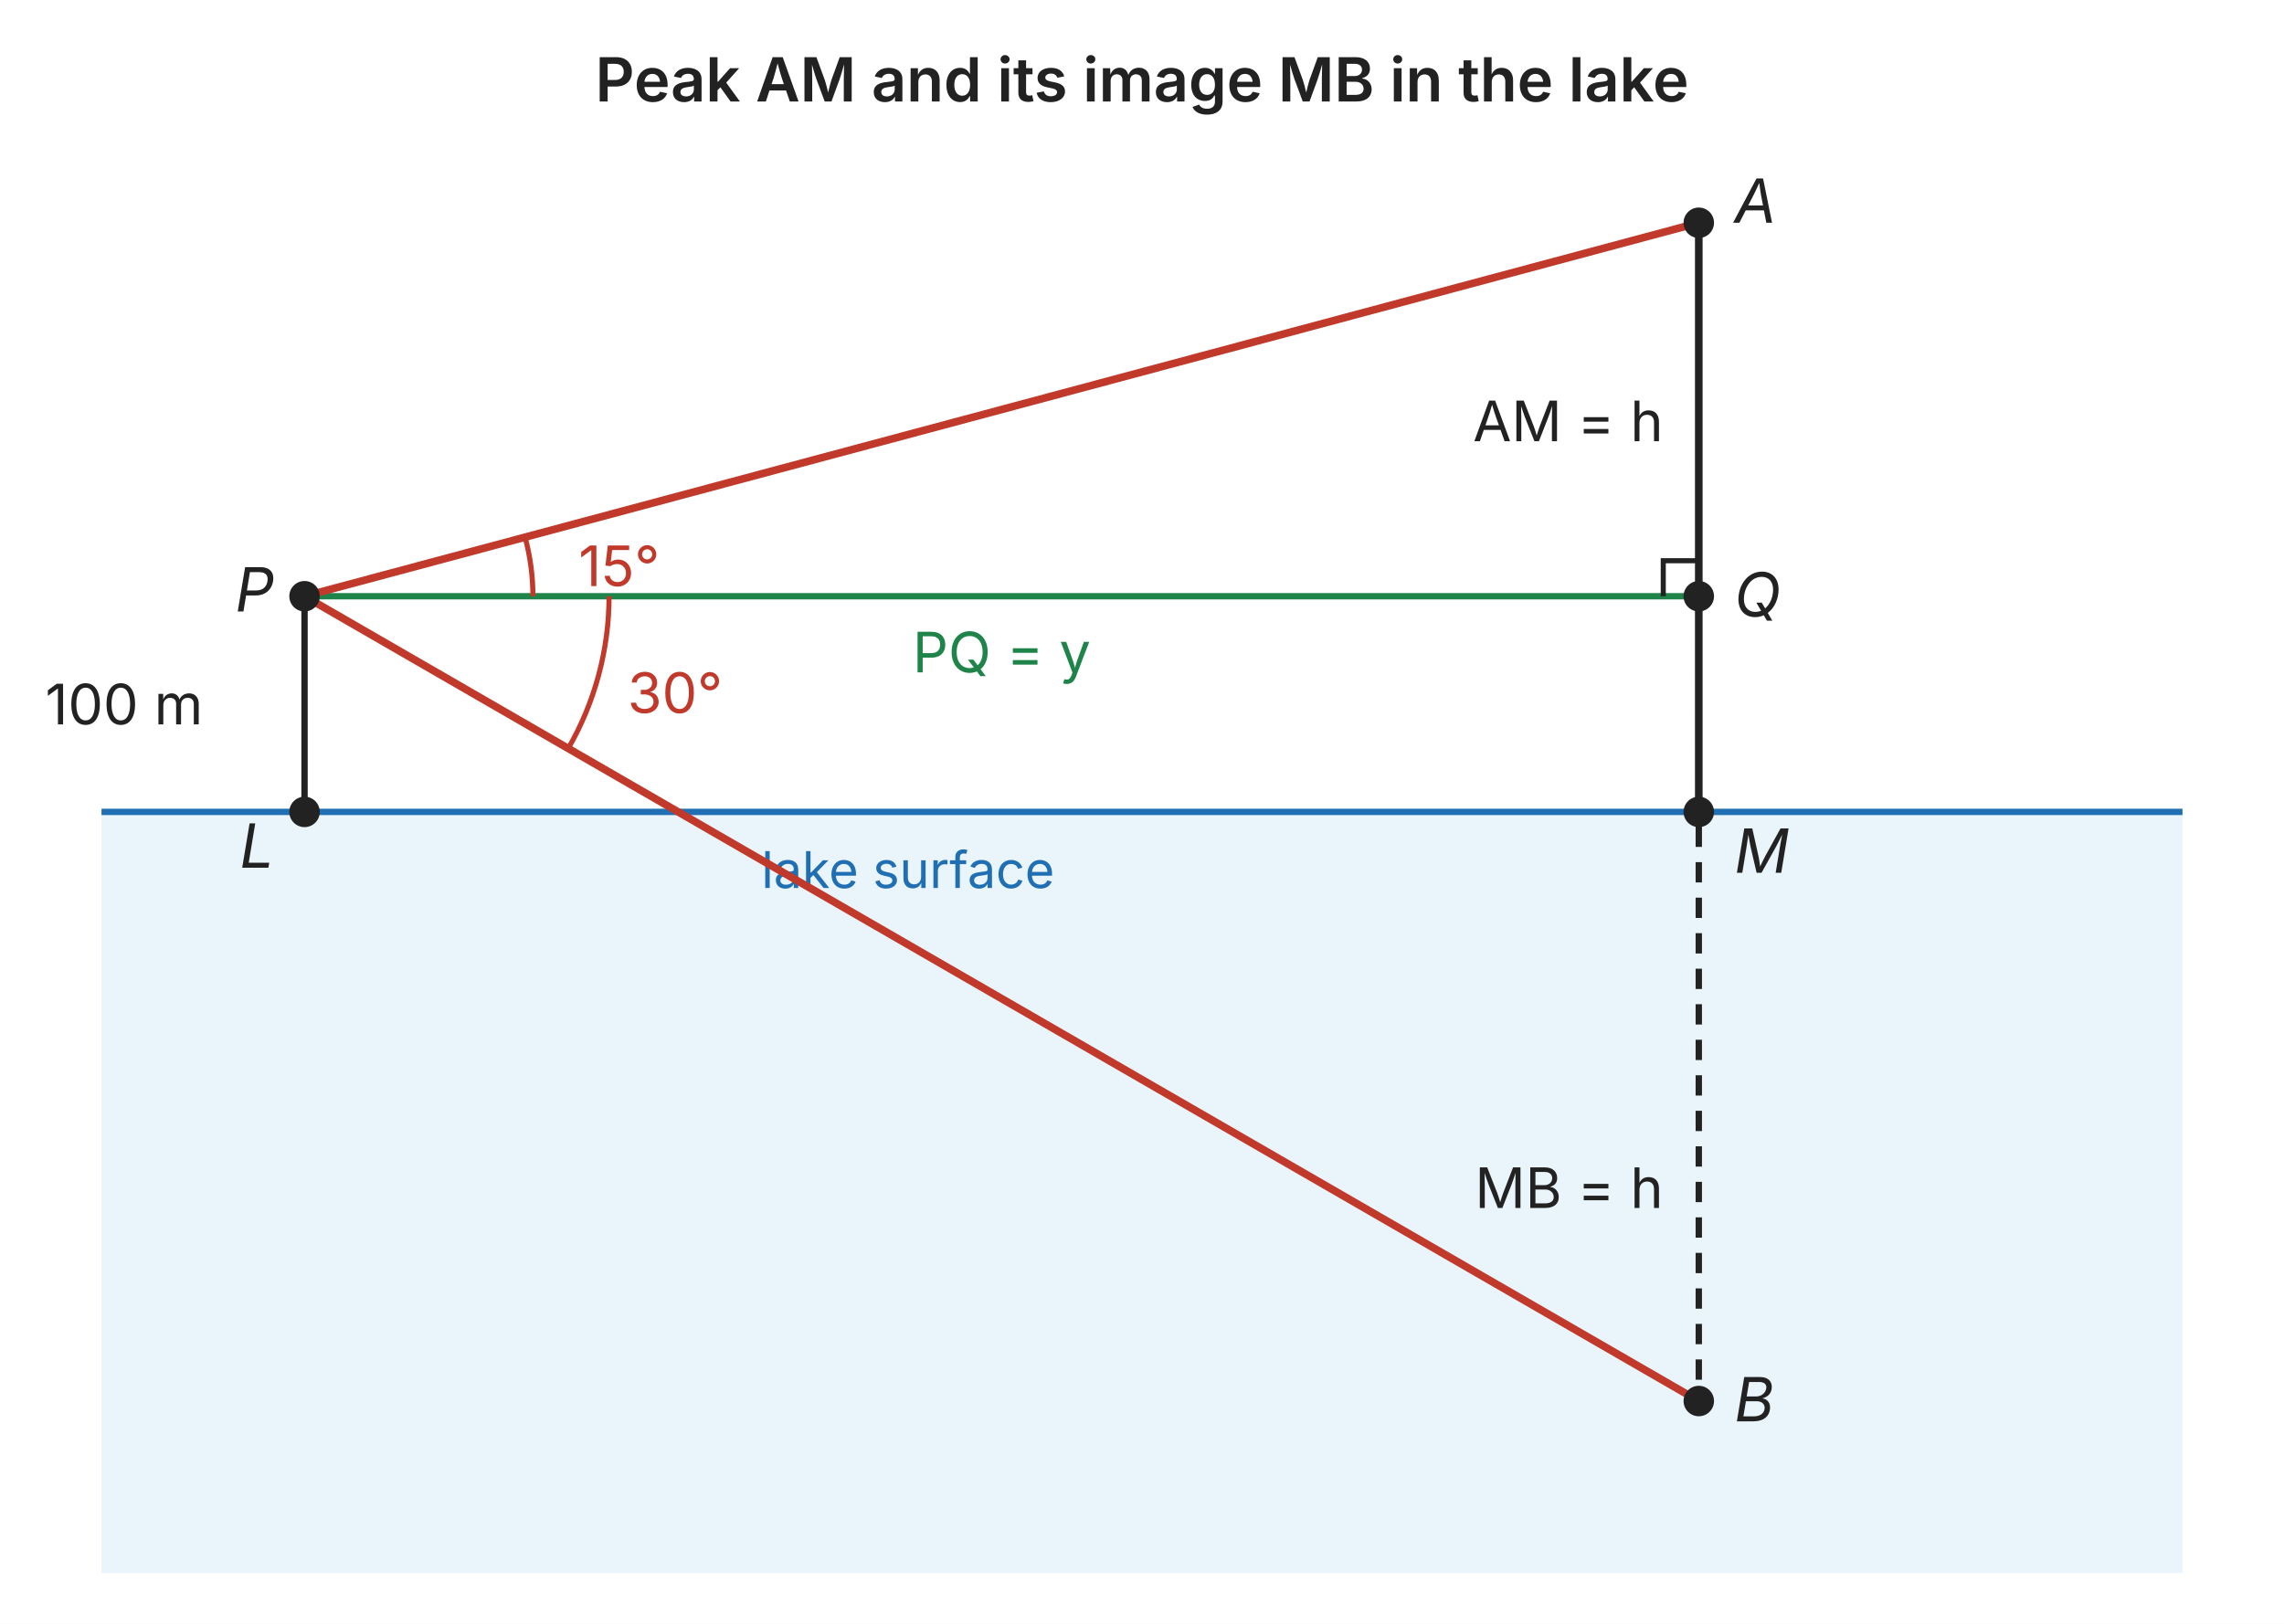
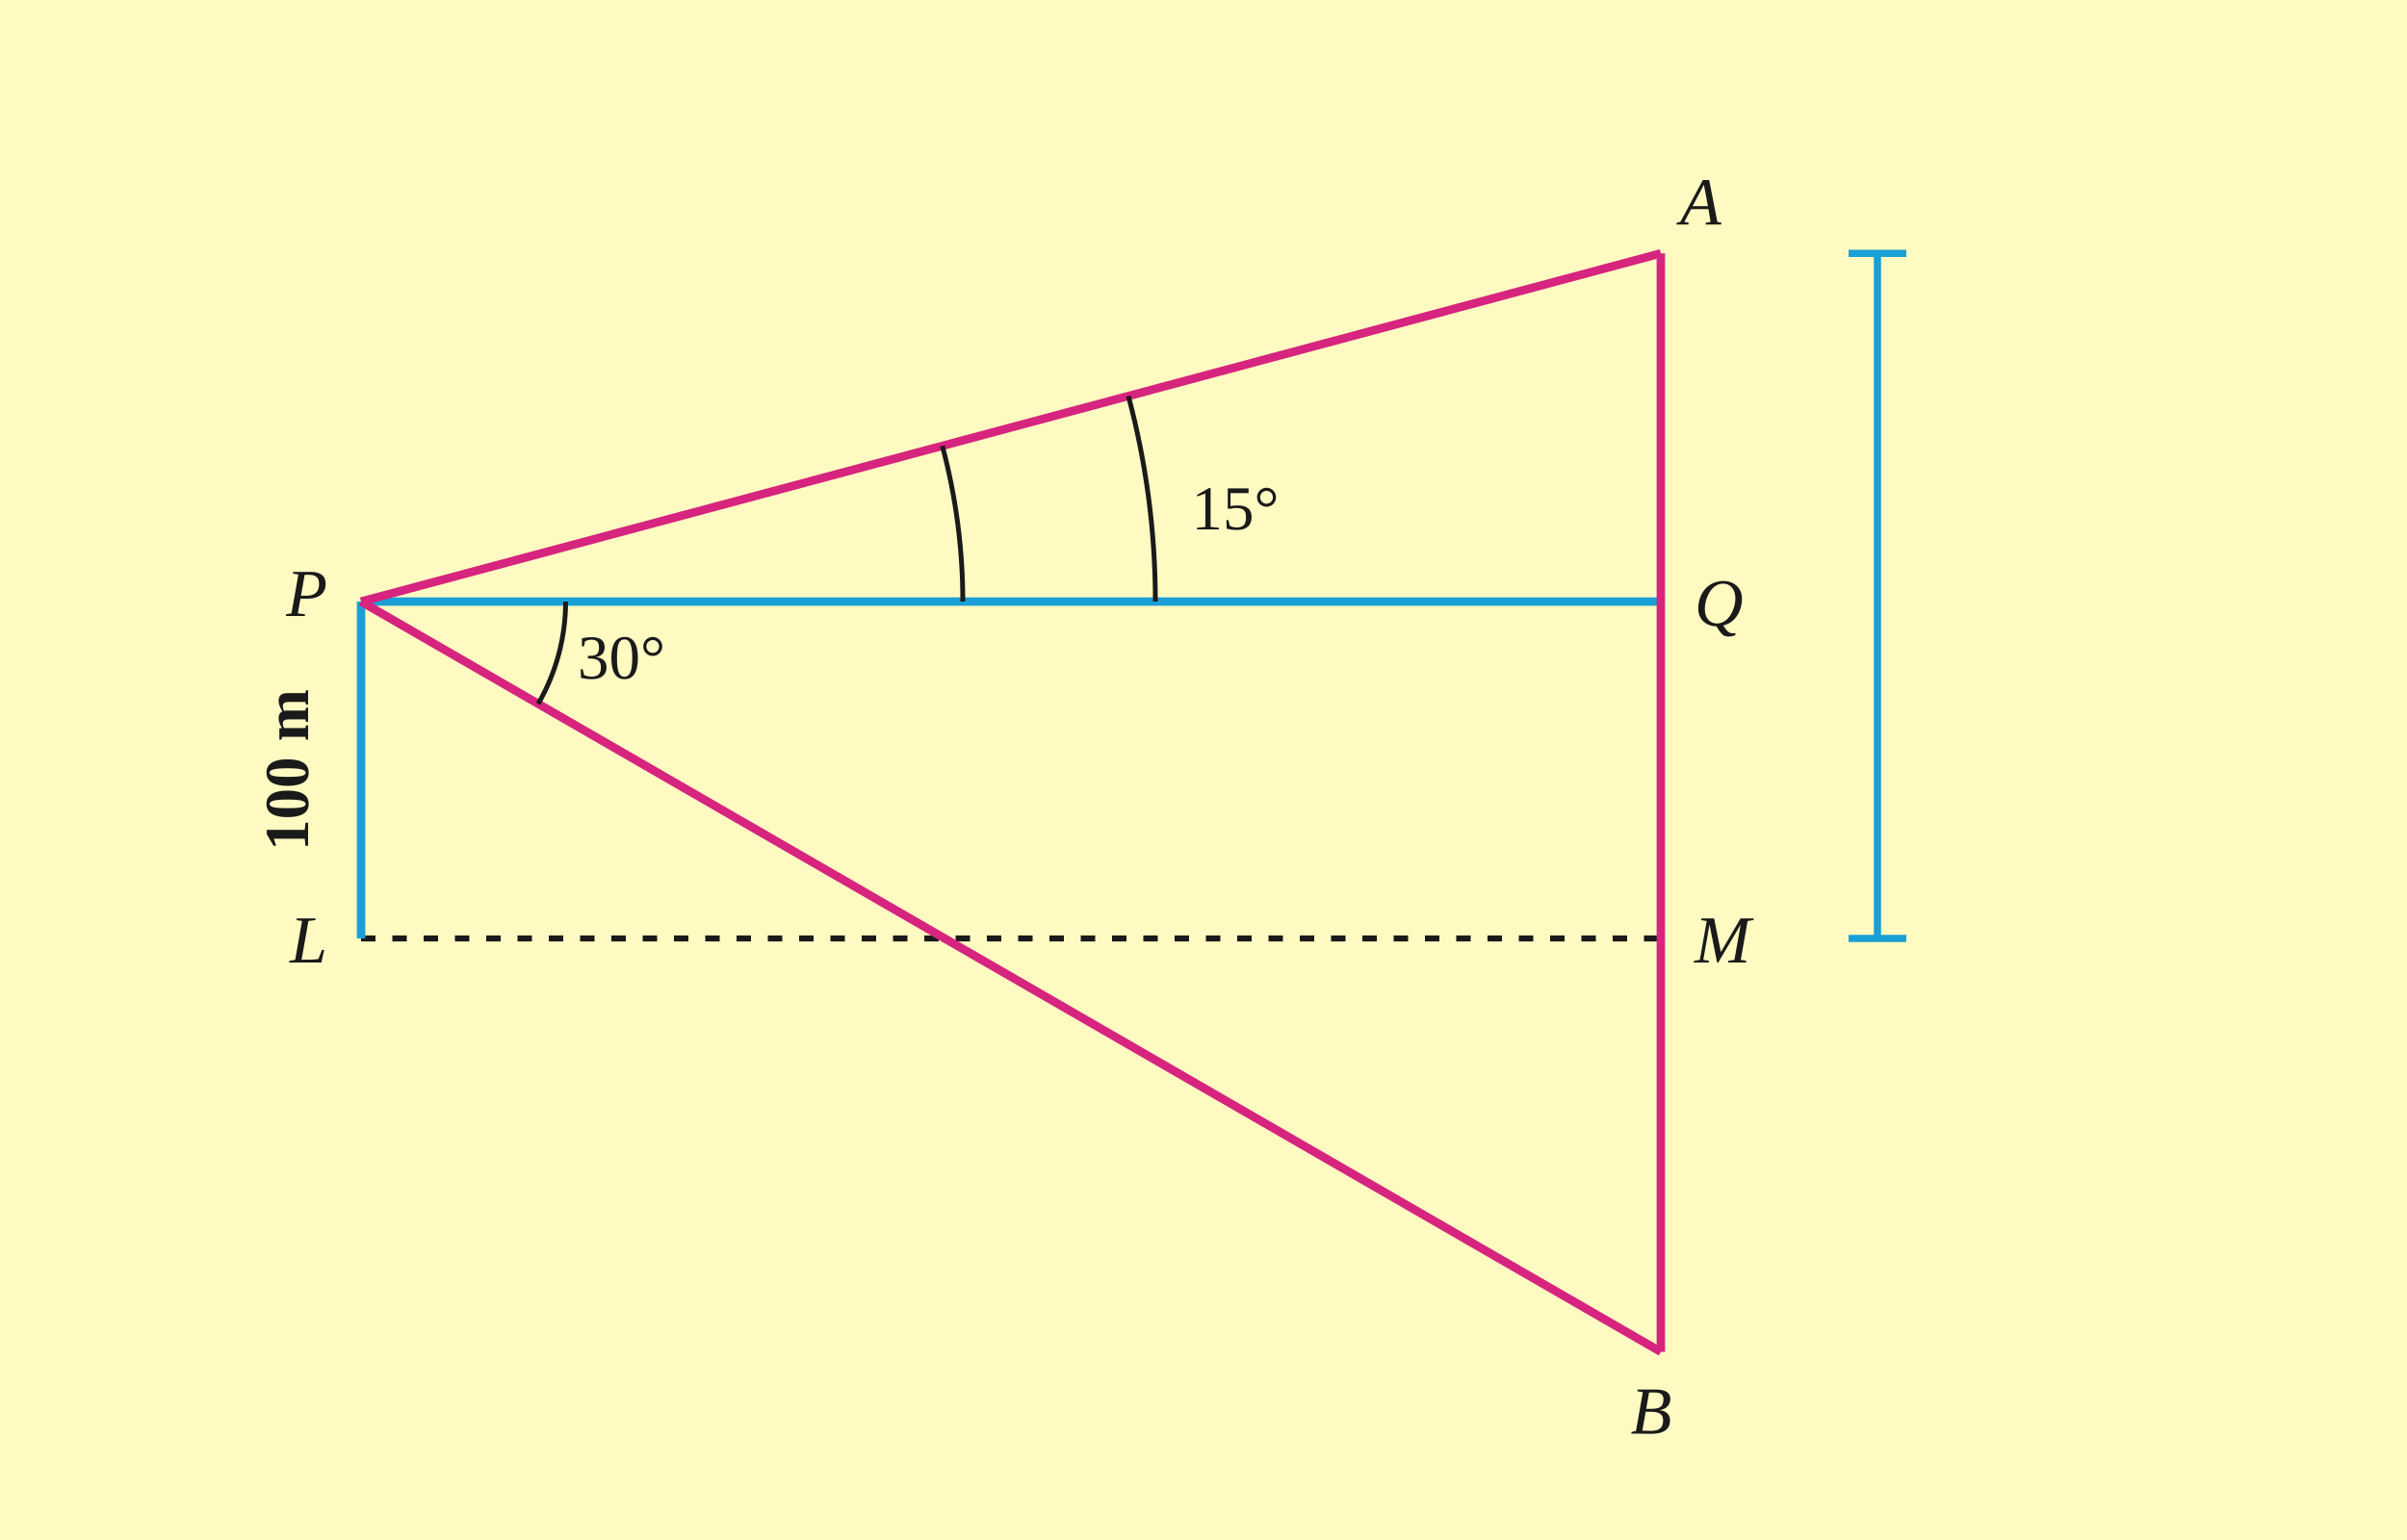
- <svg xmlns="http://www.w3.org/2000/svg" viewBox="0 0 900 640" width="900" height="640">
-   <rect x="0" y="0" width="900" height="640" fill="#ffffff" />
-   <defs>
-     <marker id="ar" viewBox="0 0 10 10" refX="9" refY="5" markerWidth="8" markerHeight="8" orient="auto-start-reverse">
-       <path d="M0,0 L10,5 L0,10 z" fill="#222" />
-     </marker>
-     <marker id="arr" viewBox="0 0 10 10" refX="9" refY="5" markerWidth="7" markerHeight="7" orient="auto-start-reverse">
-       <path d="M0,0 L10,5 L0,10 z" fill="#c0392b" />
-     </marker>
-   </defs>
-   <rect x="40" y="320" width="820" height="300" fill="#eaf4fb" />
-   <line x1="40" y1="320" x2="860" y2="320" stroke="#1f6fb2" stroke-width="2.5" />
-   <text x="300.0" y="350.0" font-family="Inter, Arial, sans-serif" font-size="20" text-anchor="start" fill="#1f6fb2">lake surface</text>
-   <line x1="120.0" y1="235.0" x2="120.0" y2="320.0" stroke="#222" stroke-width="2.5" />
-   <line x1="669.4" y1="87.8" x2="669.4" y2="552.2" stroke="#222" stroke-width="2.5" stroke-dasharray="8 6" />
-   <line x1="669.4" y1="87.8" x2="669.4" y2="320.0" stroke="#222" stroke-width="3" />
-   <line x1="120.0" y1="235.0" x2="669.4" y2="235.0" stroke="#1e8449" stroke-width="2.5" />
-   <line x1="120.0" y1="235.0" x2="669.4" y2="87.8" stroke="#c0392b" stroke-width="3" />
-   <line x1="120.0" y1="235.0" x2="669.4" y2="552.2" stroke="#c0392b" stroke-width="3" />
-   <circle cx="120.0" cy="235.0" r="6" fill="#222" />
-   <text x="108.0" y="241.0" font-family="Inter, Arial, sans-serif" font-size="24" text-anchor="end" fill="#222" font-style="italic">P</text>
-   <circle cx="120.0" cy="320.0" r="6" fill="#222" />
-   <text x="108.0" y="342.0" font-family="Inter, Arial, sans-serif" font-size="24" text-anchor="end" fill="#222" font-style="italic">L</text>
-   <circle cx="669.4" cy="235.0" r="6" fill="#222" />
-   <text x="683.4" y="243.0" font-family="Inter, Arial, sans-serif" font-size="24" text-anchor="start" fill="#222" font-style="italic">Q</text>
-   <circle cx="669.4" cy="87.8" r="6" fill="#222" />
-   <text x="683.4" y="87.8" font-family="Inter, Arial, sans-serif" font-size="24" text-anchor="start" fill="#222" font-style="italic">A</text>
-   <circle cx="669.4" cy="320.0" r="6" fill="#222" />
-   <text x="683.4" y="344.0" font-family="Inter, Arial, sans-serif" font-size="24" text-anchor="start" fill="#222" font-style="italic">M</text>
-   <circle cx="669.4" cy="552.2" r="6" fill="#222" />
-   <text x="683.4" y="560.2" font-family="Inter, Arial, sans-serif" font-size="24" text-anchor="start" fill="#222" font-style="italic">B</text>
-   <path d="M210.0,235.0 A90,90 0 0 0 206.9,211.7" fill="none" stroke="#c0392b" stroke-width="2" />
-   <text x="244.0" y="231.0" font-family="Inter, Arial, sans-serif" font-size="22" text-anchor="middle" fill="#c0392b">15°</text>
-   <path d="M240.0,235.0 A120,120 0 0 1 223.9,295.0" fill="none" stroke="#c0392b" stroke-width="2" />
-   <text x="266.0" y="281.0" font-family="Inter, Arial, sans-serif" font-size="22" text-anchor="middle" fill="#c0392b">30°</text>
-   <polyline points="655.4,235.0 655.4,221.0 669.4,221.0" fill="none" stroke="#222" stroke-width="2" />
-   <text x="80.0" y="285.5" font-family="Inter, Arial, sans-serif" font-size="22" text-anchor="end" fill="#222">100 m</text>
-   <text x="394.7" y="265.0" font-family="Inter, Arial, sans-serif" font-size="22" text-anchor="middle" fill="#1e8449">PQ = y</text>
-   <text x="655.4" y="173.9" font-family="Inter, Arial, sans-serif" font-size="22" text-anchor="end" fill="#222">AM = h</text>
-   <text x="655.4" y="476.1" font-family="Inter, Arial, sans-serif" font-size="22" text-anchor="end" fill="#222">MB = h</text>
-   <text x="450.0" y="40.0" font-family="Inter, Arial, sans-serif" font-size="24" text-anchor="middle" fill="#222" font-weight="600">Peak AM and its image MB in the lake</text>
+ <svg xmlns="http://www.w3.org/2000/svg" viewBox="0 0 1000 640" font-family="'Times New Roman', Times, serif">
+   <rect width="1000" height="640" fill="#fffac2" />
+   <line x1="150" y1="390" x2="690" y2="390" stroke="#1a1a1a" stroke-width="2.5" stroke-dasharray="6 7" />
+   <line x1="150" y1="250" x2="150" y2="390" stroke="#1a9fd6" stroke-width="3.5" />
+   <line x1="150" y1="250" x2="690" y2="250" stroke="#1a9fd6" stroke-width="3.5" />
+   <line x1="150" y1="250" x2="690" y2="105.3" stroke="#d6247f" stroke-width="3.5" />
+   <line x1="150" y1="250" x2="690" y2="561.8" stroke="#d6247f" stroke-width="3.5" />
+   <line x1="690" y1="105.3" x2="690" y2="561.8" stroke="#d6247f" stroke-width="3.5" />
+   <line x1="780" y1="105.3" x2="780" y2="390" stroke="#1a9fd6" stroke-width="3" />
+   <line x1="768" y1="105.3" x2="792" y2="105.3" stroke="#1a9fd6" stroke-width="3" />
+   <line x1="768" y1="390" x2="792" y2="390" stroke="#1a9fd6" stroke-width="3" />
+   <path d="M 480 250 A 330 330 0 0 0 468.8 164.6" fill="none" stroke="#1a1a1a" stroke-width="2" />
+   <path d="M 400 250 A 250 250 0 0 0 391.5 185.3" fill="none" stroke="#1a1a1a" stroke-width="2" />
+   <path d="M 223.6 292.5 A 85 85 0 0 0 235 250" fill="none" stroke="#1a1a1a" stroke-width="2" />
+   <text x="495" y="220" font-size="26" text-anchor="start" fill="#1a1a1a">15°</text>
+   <text x="240" y="282" font-size="26" text-anchor="start" fill="#1a1a1a">30°</text>
+   <text x="136" y="256" font-size="28" text-anchor="end" fill="#1a1a1a" font-style="italic">P</text>
+   <text x="136" y="400" font-size="28" text-anchor="end" fill="#1a1a1a" font-style="italic">L</text>
+   <text x="704" y="260" font-size="28" text-anchor="start" fill="#1a1a1a" font-style="italic">Q</text>
+   <text x="698" y="93.3" font-size="28" text-anchor="start" fill="#1a1a1a" font-style="italic">A</text>
+   <text x="704" y="400" font-size="28" text-anchor="start" fill="#1a1a1a" font-style="italic">M</text>
+   <text x="686" y="595.8" font-size="28" text-anchor="middle" fill="#1a1a1a" font-style="italic">B</text>
+   <text x="128" y="320" font-size="26" text-anchor="middle" fill="#1a1a1a" font-weight="bold" transform="rotate(-90 128 320)">100 m</text>
</svg>
